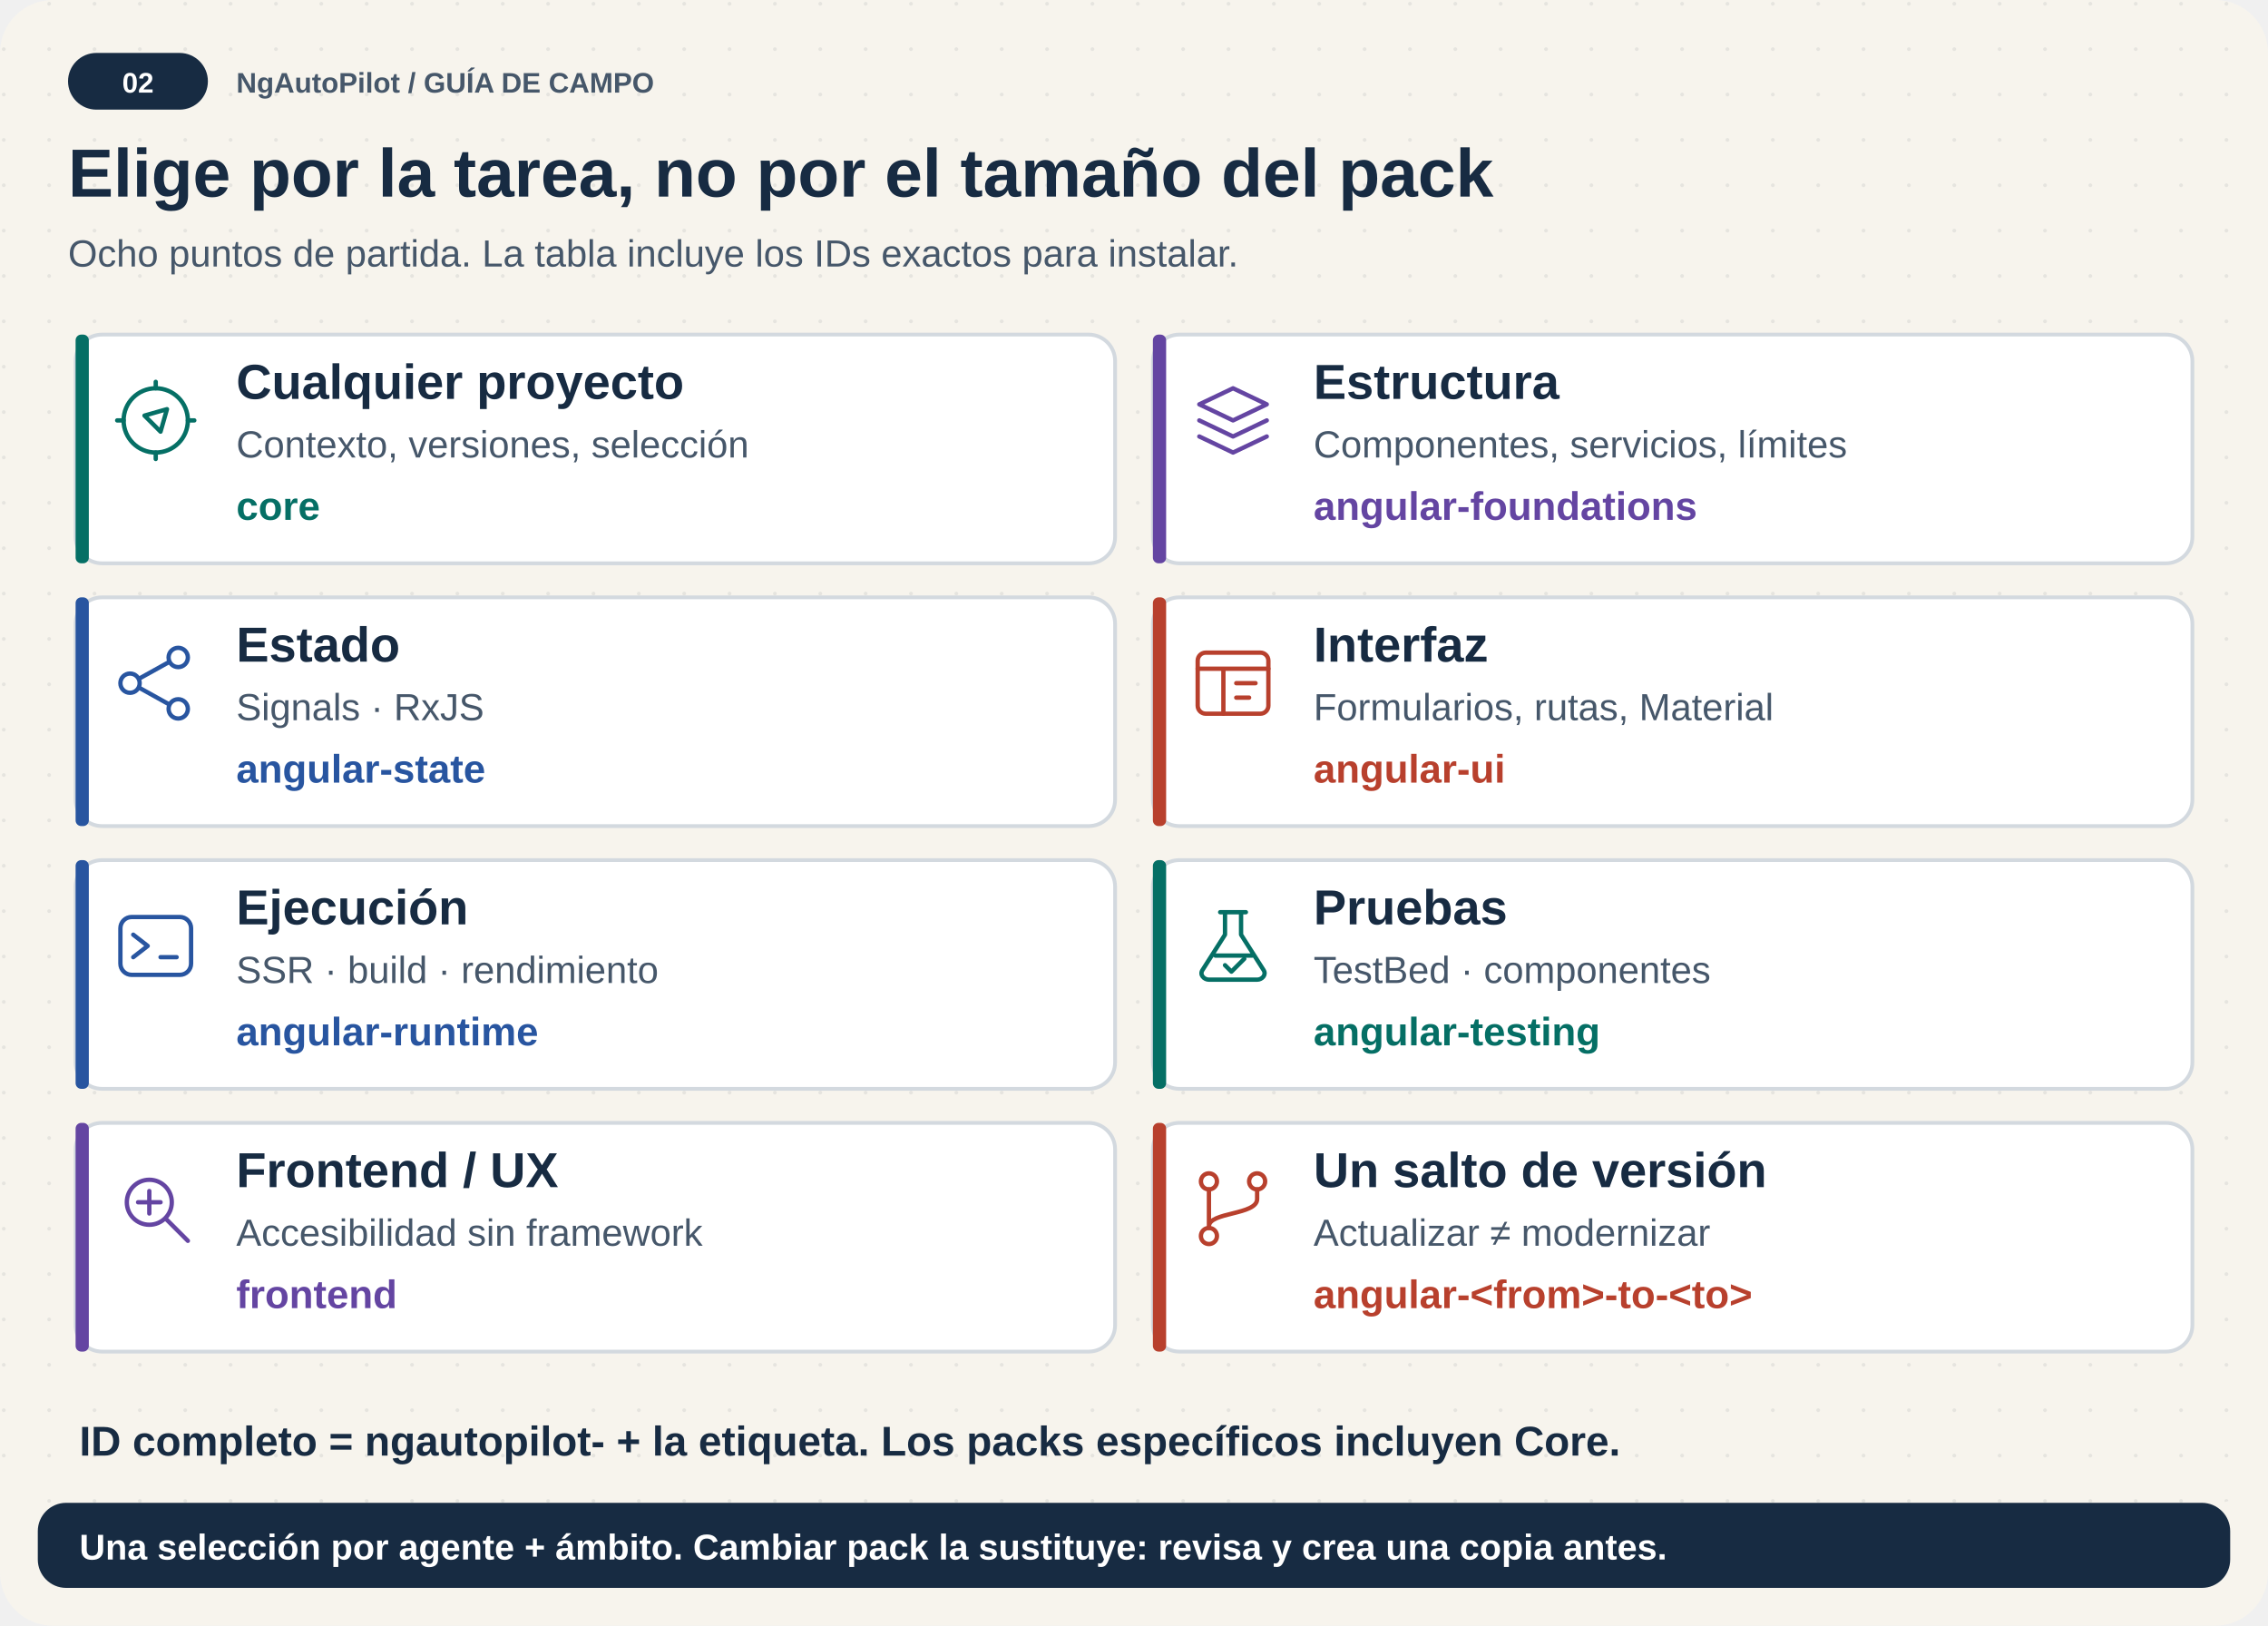
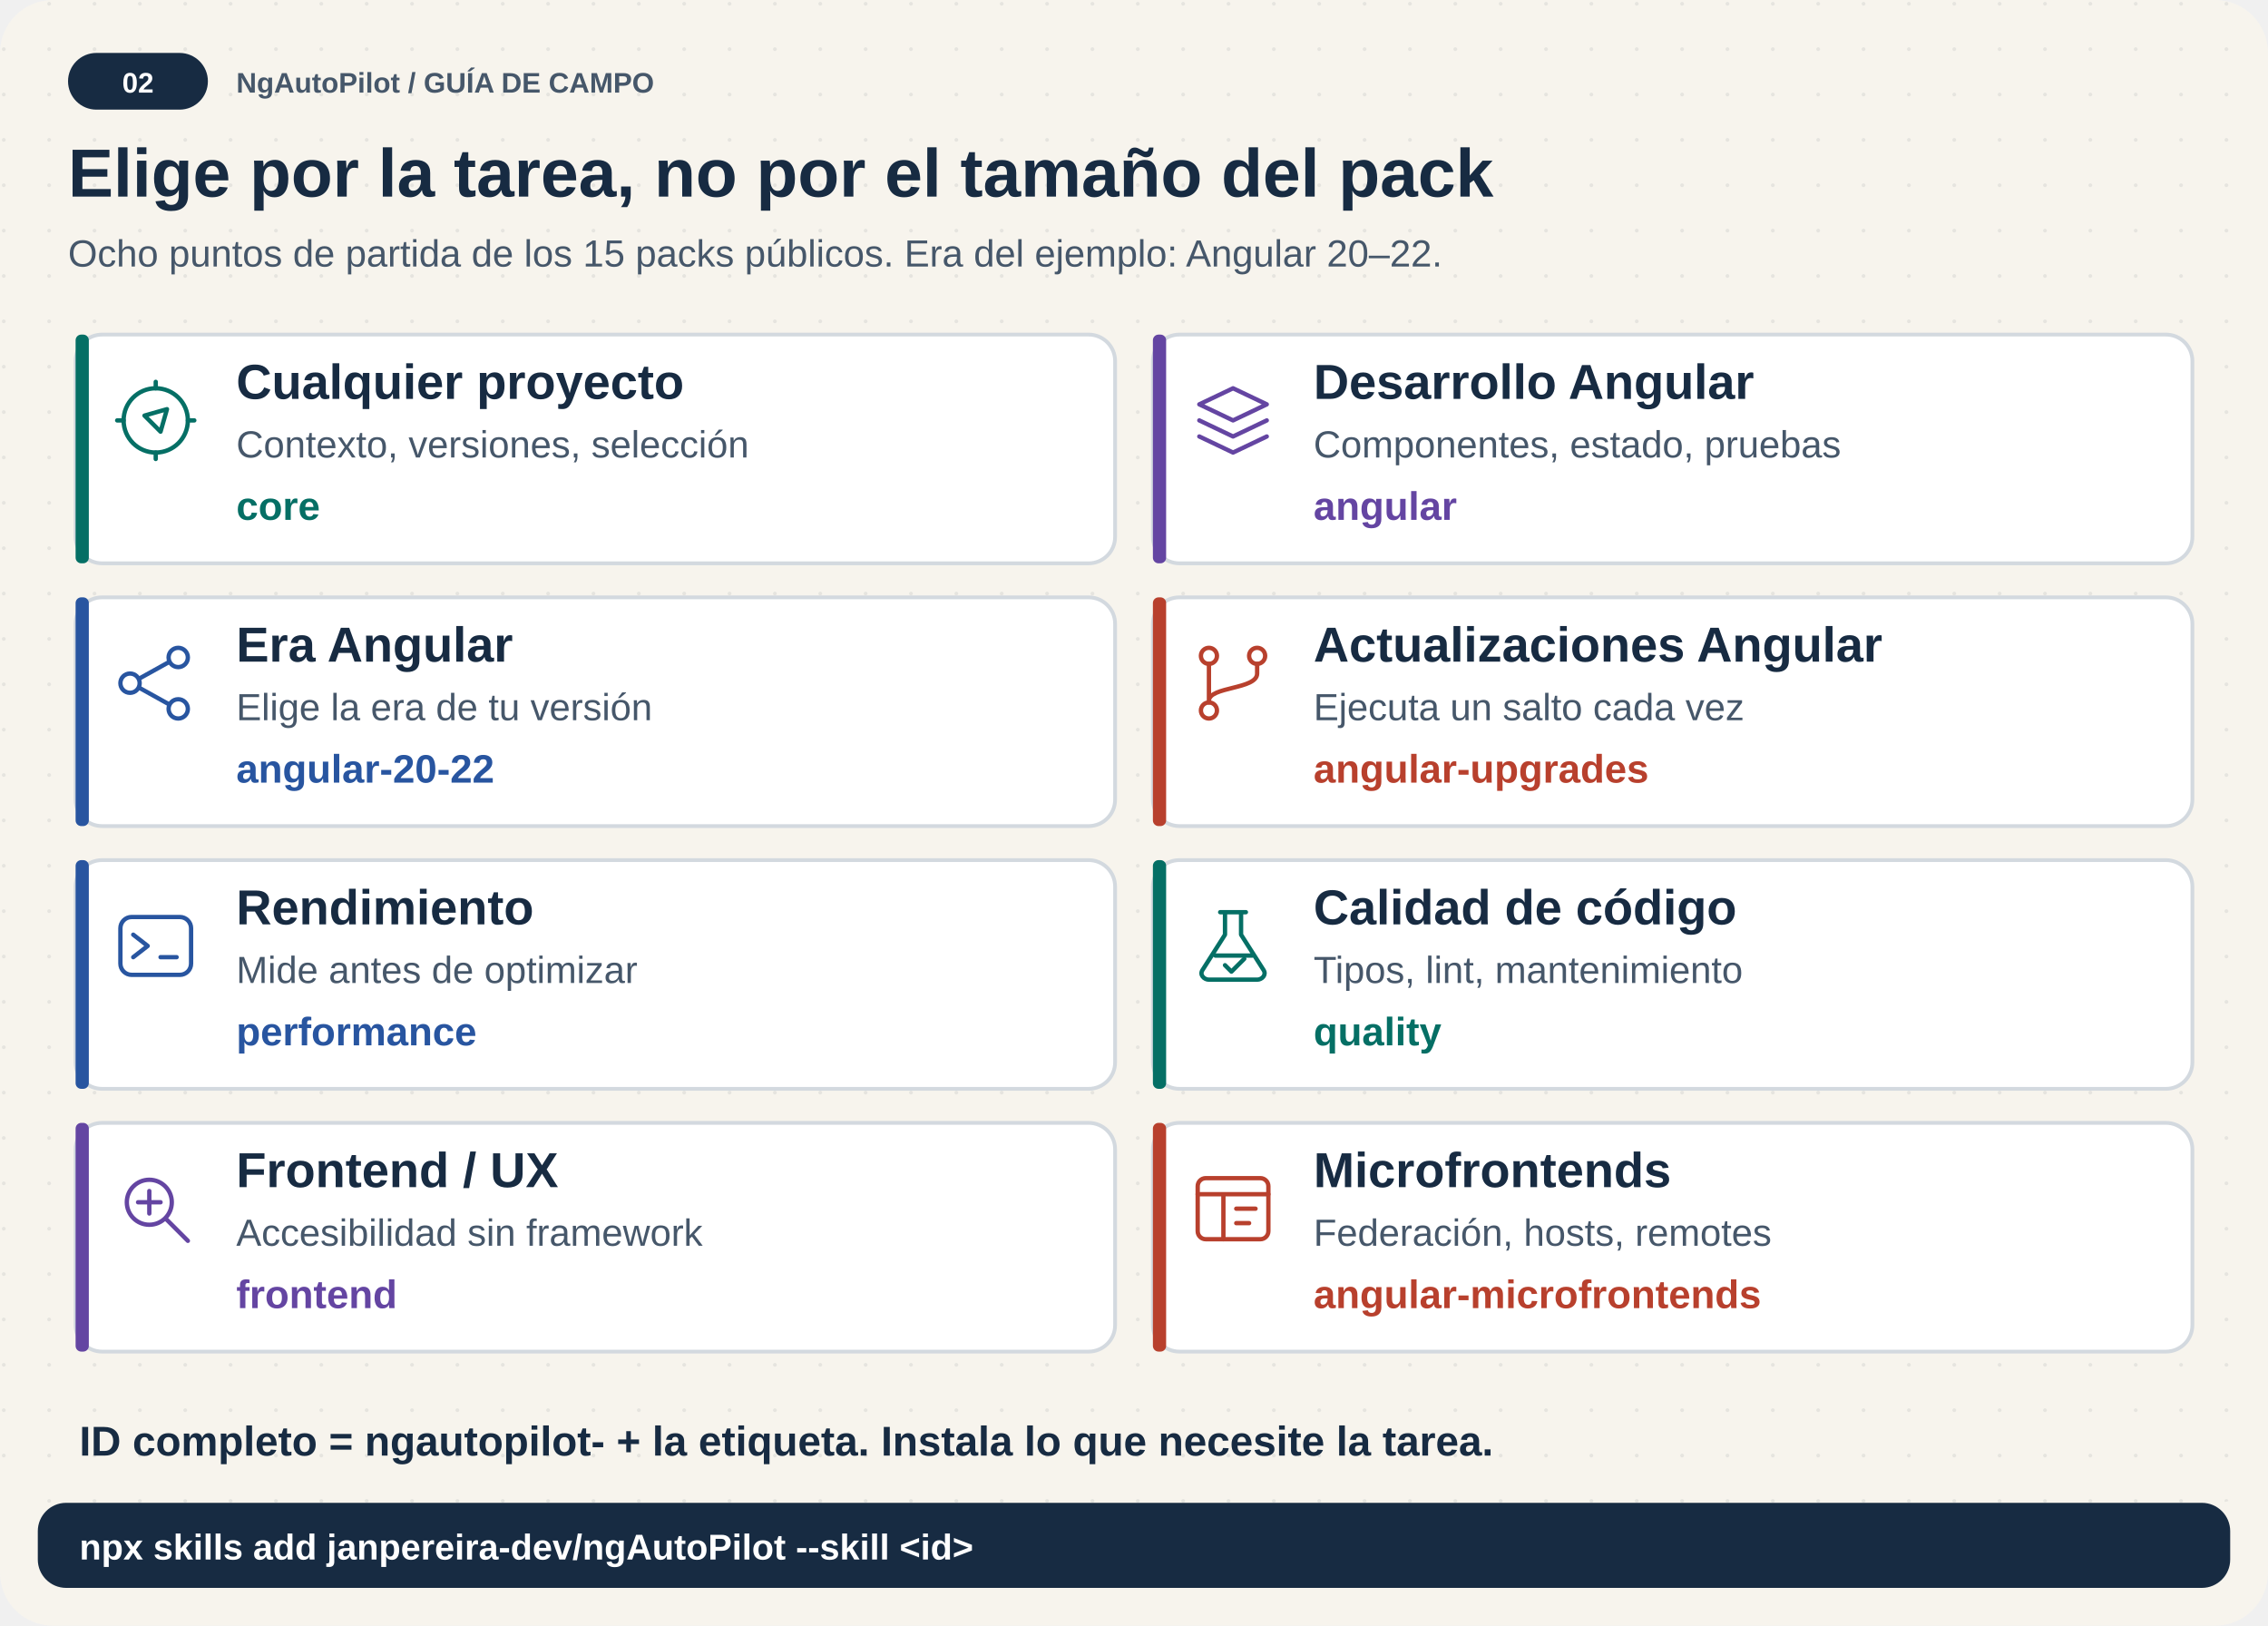
<svg xmlns="http://www.w3.org/2000/svg" viewBox="0 0 1200 860" role="img" aria-labelledby="title desc" xml:lang="es">
  <defs>
    <marker id="arrow" viewBox="0 0 10 10" refX="9" refY="5" markerWidth="7" markerHeight="7" orient="auto-start-reverse">
      <path d="M0 0 10 5 0 10Z" fill="#172b42" />
    </marker>
    <pattern id="dots" width="24" height="24" patternUnits="userSpaceOnUse">
      <circle cx="2" cy="2" r="1" fill="#172b42" opacity=".08" />
    </pattern>
    <style>text{font-family:"Segoe UI",Arial,sans-serif} </style>
  </defs>
  <rect x="0" y="0" width="1200" height="860" rx="28" fill="#f7f4ed" stroke="none" stroke-width="2" />
  <rect x="0" y="0" width="1200" height="795" fill="url(#dots)" rx="28" />
  <rect x="36" y="28" width="74" height="30" rx="15" fill="#172b42" stroke="none" stroke-width="2" />
  <text x="73" y="49" fill="#ffffff" font-size="15" font-weight="700" text-anchor="middle">
    <tspan x="73" dy="0">02</tspan>
  </text>
  <text x="125" y="49" fill="#46576a" font-size="15" font-weight="700">
    <tspan x="125" dy="0">NgAutoPilot / GUÍA DE CAMPO</tspan>
  </text>
  <text x="36" y="104" fill="#172b42" font-size="36" font-weight="750">
    <tspan x="36" dy="0">Elige por la tarea, no por el tamaño del pack</tspan>
  </text>
  <text x="36" y="141" fill="#46576a" font-size="20" font-weight="400">
-     <tspan x="36" dy="0">Ocho puntos de partida. La tabla incluye los IDs exactos para instalar.</tspan>
+     <tspan x="36" dy="0">Ocho puntos de partida de los 15 packs públicos. Era del ejemplo: Angular 20–22.</tspan>
  </text>
  <rect x="40" y="177" width="550" height="121" rx="14" fill="#ffffff" stroke="#d3d9df" stroke-width="2" />
  <rect x="40" y="177" width="7" height="121" rx="3" fill="#056f65" stroke="none" stroke-width="2" />
  <g transform="translate(62 202) scale(0.85)" fill="none" stroke="#056f65" stroke-width="2.7" stroke-linecap="round" stroke-linejoin="round" aria-hidden="true">
    <circle cx="24" cy="24" r="20" />
    <path d="m31 17-4 14-10-10 14-4Z" />
    <path d="M24 0v4m0 40v4M0 24h4m40 0h4" />
  </g>
  <text x="125" y="211" fill="#172b42" font-size="26" font-weight="700">
    <tspan x="125" dy="0">Cualquier proyecto</tspan>
  </text>
  <text x="125" y="242" fill="#46576a" font-size="20" font-weight="400">
    <tspan x="125" dy="0">Contexto, versiones, selección</tspan>
  </text>
  <text x="125" y="275" fill="#056f65" font-size="21" font-weight="650">
    <tspan x="125" dy="0">core</tspan>
  </text>
  <rect x="610" y="177" width="550" height="121" rx="14" fill="#ffffff" stroke="#d3d9df" stroke-width="2" />
  <rect x="610" y="177" width="7" height="121" rx="3" fill="#6445a2" stroke="none" stroke-width="2" />
  <g transform="translate(632 202) scale(0.85)" fill="none" stroke="#6445a2" stroke-width="2.7" stroke-linecap="round" stroke-linejoin="round" aria-hidden="true">
    <path d="m3 14 21-10 21 10-21 10L3 14Zm0 10 21 10 21-10M3 34l21 10 21-10" />
  </g>
  <text x="695" y="211" fill="#172b42" font-size="26" font-weight="700">
-     <tspan x="695" dy="0">Estructura</tspan>
+     <tspan x="695" dy="0">Desarrollo Angular</tspan>
  </text>
  <text x="695" y="242" fill="#46576a" font-size="20" font-weight="400">
-     <tspan x="695" dy="0">Componentes, servicios, límites</tspan>
+     <tspan x="695" dy="0">Componentes, estado, pruebas</tspan>
  </text>
  <text x="695" y="275" fill="#6445a2" font-size="21" font-weight="650">
-     <tspan x="695" dy="0">angular-foundations</tspan>
+     <tspan x="695" dy="0">angular</tspan>
  </text>
  <rect x="40" y="316" width="550" height="121" rx="14" fill="#ffffff" stroke="#d3d9df" stroke-width="2" />
  <rect x="40" y="316" width="7" height="121" rx="3" fill="#2855a0" stroke="none" stroke-width="2" />
  <g transform="translate(62 341) scale(0.85)" fill="none" stroke="#2855a0" stroke-width="2.7" stroke-linecap="round" stroke-linejoin="round" aria-hidden="true">
    <circle cx="8" cy="24" r="6" />
    <circle cx="38" cy="8" r="6" />
    <circle cx="38" cy="40" r="6" />
    <path d="m14 21 18-10M14 27l18 10" />
  </g>
  <text x="125" y="350" fill="#172b42" font-size="26" font-weight="700">
-     <tspan x="125" dy="0">Estado</tspan>
+     <tspan x="125" dy="0">Era Angular</tspan>
  </text>
  <text x="125" y="381" fill="#46576a" font-size="20" font-weight="400">
-     <tspan x="125" dy="0">Signals · RxJS</tspan>
+     <tspan x="125" dy="0">Elige la era de tu versión</tspan>
  </text>
  <text x="125" y="414" fill="#2855a0" font-size="21" font-weight="650">
-     <tspan x="125" dy="0">angular-state</tspan>
+     <tspan x="125" dy="0">angular-20-22</tspan>
  </text>
  <rect x="610" y="316" width="550" height="121" rx="14" fill="#ffffff" stroke="#d3d9df" stroke-width="2" />
  <rect x="610" y="316" width="7" height="121" rx="3" fill="#b8402d" stroke="none" stroke-width="2" />
  <g transform="translate(632 341) scale(0.85)" fill="none" stroke="#b8402d" stroke-width="2.7" stroke-linecap="round" stroke-linejoin="round" aria-hidden="true">
-     <rect x="2" y="5" width="44" height="38" rx="5" />
-     <path d="M2 15h44M18 15v28m8-19h12m-12 9h8" />
+     <circle cx="9" cy="7" r="5" />
+     <circle cx="39" cy="7" r="5" />
+     <circle cx="9" cy="41" r="5" />
+     <path d="M9 12v24m30-24v6c0 10-30 8-30 17" />
  </g>
  <text x="695" y="350" fill="#172b42" font-size="26" font-weight="700">
-     <tspan x="695" dy="0">Interfaz</tspan>
+     <tspan x="695" dy="0">Actualizaciones Angular</tspan>
  </text>
  <text x="695" y="381" fill="#46576a" font-size="20" font-weight="400">
-     <tspan x="695" dy="0">Formularios, rutas, Material</tspan>
+     <tspan x="695" dy="0">Ejecuta un salto cada vez</tspan>
  </text>
  <text x="695" y="414" fill="#b8402d" font-size="21" font-weight="650">
-     <tspan x="695" dy="0">angular-ui</tspan>
+     <tspan x="695" dy="0">angular-upgrades</tspan>
  </text>
  <rect x="40" y="455" width="550" height="121" rx="14" fill="#ffffff" stroke="#d3d9df" stroke-width="2" />
  <rect x="40" y="455" width="7" height="121" rx="3" fill="#2855a0" stroke="none" stroke-width="2" />
  <g transform="translate(62 480) scale(0.85)" fill="none" stroke="#2855a0" stroke-width="2.7" stroke-linecap="round" stroke-linejoin="round" aria-hidden="true">
    <rect x="2" y="6" width="44" height="36" rx="7" />
    <path d="m10 17 9 7-9 7m17 0h10" />
  </g>
  <text x="125" y="489" fill="#172b42" font-size="26" font-weight="700">
-     <tspan x="125" dy="0">Ejecución</tspan>
+     <tspan x="125" dy="0">Rendimiento</tspan>
  </text>
  <text x="125" y="520" fill="#46576a" font-size="20" font-weight="400">
-     <tspan x="125" dy="0">SSR · build · rendimiento</tspan>
+     <tspan x="125" dy="0">Mide antes de optimizar</tspan>
  </text>
  <text x="125" y="553" fill="#2855a0" font-size="21" font-weight="650">
-     <tspan x="125" dy="0">angular-runtime</tspan>
+     <tspan x="125" dy="0">performance</tspan>
  </text>
  <rect x="610" y="455" width="550" height="121" rx="14" fill="#ffffff" stroke="#d3d9df" stroke-width="2" />
  <rect x="610" y="455" width="7" height="121" rx="3" fill="#056f65" stroke="none" stroke-width="2" />
  <g transform="translate(632 480) scale(0.85)" fill="none" stroke="#056f65" stroke-width="2.7" stroke-linecap="round" stroke-linejoin="round" aria-hidden="true">
    <path d="M16 3h16m-13 0v14L5 39c-2 3 1 6 4 6h30c3 0 6-3 4-6L29 17V3M13 30h23" />
    <path d="m19 36 4 4 8-8" />
  </g>
  <text x="695" y="489" fill="#172b42" font-size="26" font-weight="700">
-     <tspan x="695" dy="0">Pruebas</tspan>
+     <tspan x="695" dy="0">Calidad de código</tspan>
  </text>
  <text x="695" y="520" fill="#46576a" font-size="20" font-weight="400">
-     <tspan x="695" dy="0">TestBed · componentes</tspan>
+     <tspan x="695" dy="0">Tipos, lint, mantenimiento</tspan>
  </text>
  <text x="695" y="553" fill="#056f65" font-size="21" font-weight="650">
-     <tspan x="695" dy="0">angular-testing</tspan>
+     <tspan x="695" dy="0">quality</tspan>
  </text>
  <rect x="40" y="594" width="550" height="121" rx="14" fill="#ffffff" stroke="#d3d9df" stroke-width="2" />
  <rect x="40" y="594" width="7" height="121" rx="3" fill="#6445a2" stroke="none" stroke-width="2" />
  <g transform="translate(62 619) scale(0.85)" fill="none" stroke="#6445a2" stroke-width="2.7" stroke-linecap="round" stroke-linejoin="round" aria-hidden="true">
    <circle cx="20" cy="20" r="14" />
    <path d="m31 31 13 13M13 20h14m-7-7v14" />
  </g>
  <text x="125" y="628" fill="#172b42" font-size="26" font-weight="700">
    <tspan x="125" dy="0">Frontend / UX</tspan>
  </text>
  <text x="125" y="659" fill="#46576a" font-size="20" font-weight="400">
    <tspan x="125" dy="0">Accesibilidad sin framework</tspan>
  </text>
  <text x="125" y="692" fill="#6445a2" font-size="21" font-weight="650">
    <tspan x="125" dy="0">frontend</tspan>
  </text>
  <rect x="610" y="594" width="550" height="121" rx="14" fill="#ffffff" stroke="#d3d9df" stroke-width="2" />
  <rect x="610" y="594" width="7" height="121" rx="3" fill="#b8402d" stroke="none" stroke-width="2" />
  <g transform="translate(632 619) scale(0.85)" fill="none" stroke="#b8402d" stroke-width="2.7" stroke-linecap="round" stroke-linejoin="round" aria-hidden="true">
-     <circle cx="9" cy="7" r="5" />
-     <circle cx="39" cy="7" r="5" />
-     <circle cx="9" cy="41" r="5" />
-     <path d="M9 12v24m30-24v6c0 10-30 8-30 17" />
+     <rect x="2" y="5" width="44" height="38" rx="5" />
+     <path d="M2 15h44M18 15v28m8-19h12m-12 9h8" />
  </g>
  <text x="695" y="628" fill="#172b42" font-size="26" font-weight="700">
-     <tspan x="695" dy="0">Un salto de versión</tspan>
+     <tspan x="695" dy="0">Microfrontends</tspan>
  </text>
  <text x="695" y="659" fill="#46576a" font-size="20" font-weight="400">
-     <tspan x="695" dy="0">Actualizar ≠ modernizar</tspan>
+     <tspan x="695" dy="0">Federación, hosts, remotes</tspan>
  </text>
  <text x="695" y="692" fill="#b8402d" font-size="21" font-weight="650">
-     <tspan x="695" dy="0">angular-&lt;from&gt;-to-&lt;to&gt;</tspan>
+     <tspan x="695" dy="0">angular-microfrontends</tspan>
  </text>
  <text x="42" y="770" fill="#172b42" font-size="22" font-weight="600">
-     <tspan x="42" dy="0">ID completo = ngautopilot- + la etiqueta. Los packs específicos incluyen Core.</tspan>
+     <tspan x="42" dy="0">ID completo = ngautopilot- + la etiqueta. Instala lo que necesite la tarea.</tspan>
  </text>
  <rect x="20" y="795" width="1160" height="45" rx="15" fill="#172b42" stroke="none" stroke-width="2" />
  <text x="42" y="825" fill="#ffffff" font-size="19" font-weight="600">
-     <tspan x="42" dy="0">Una selección por agente + ámbito. Cambiar pack la sustituye: revisa y crea una copia antes.</tspan>
+     <tspan x="42" dy="0">npx skills add janpereira-dev/ngAutoPilot --skill &lt;id&gt;</tspan>
  </text>
</svg>
